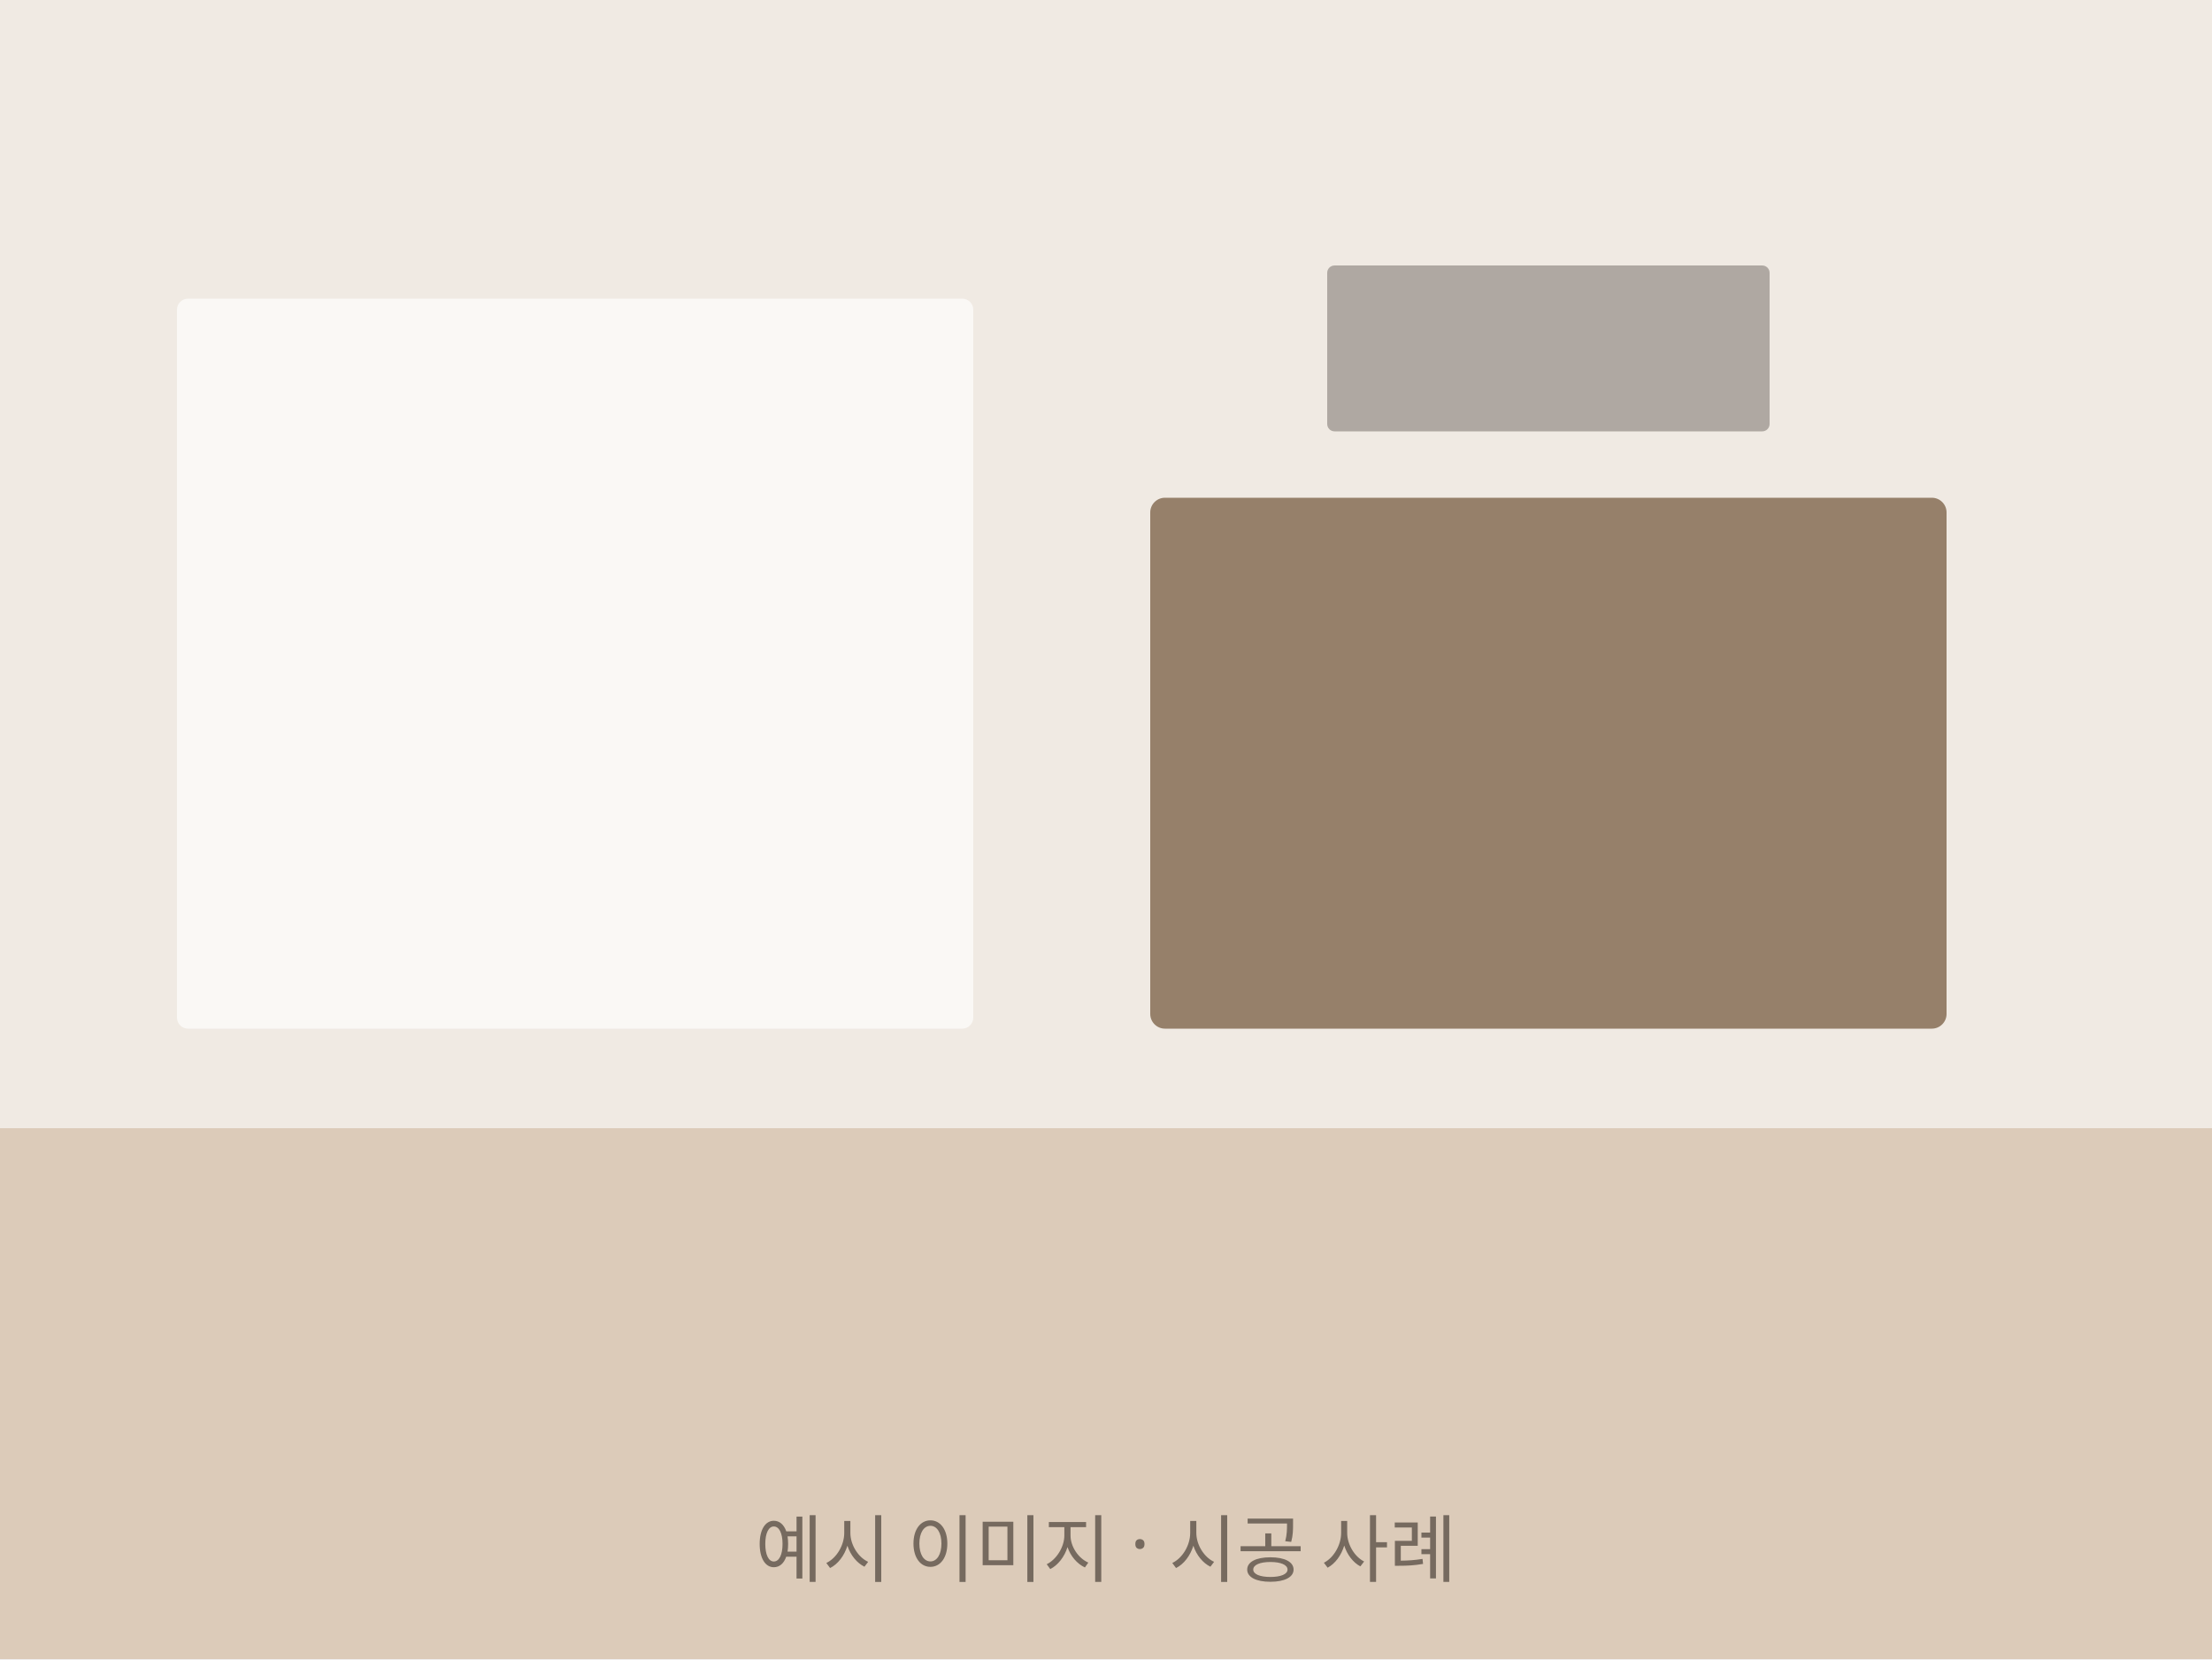
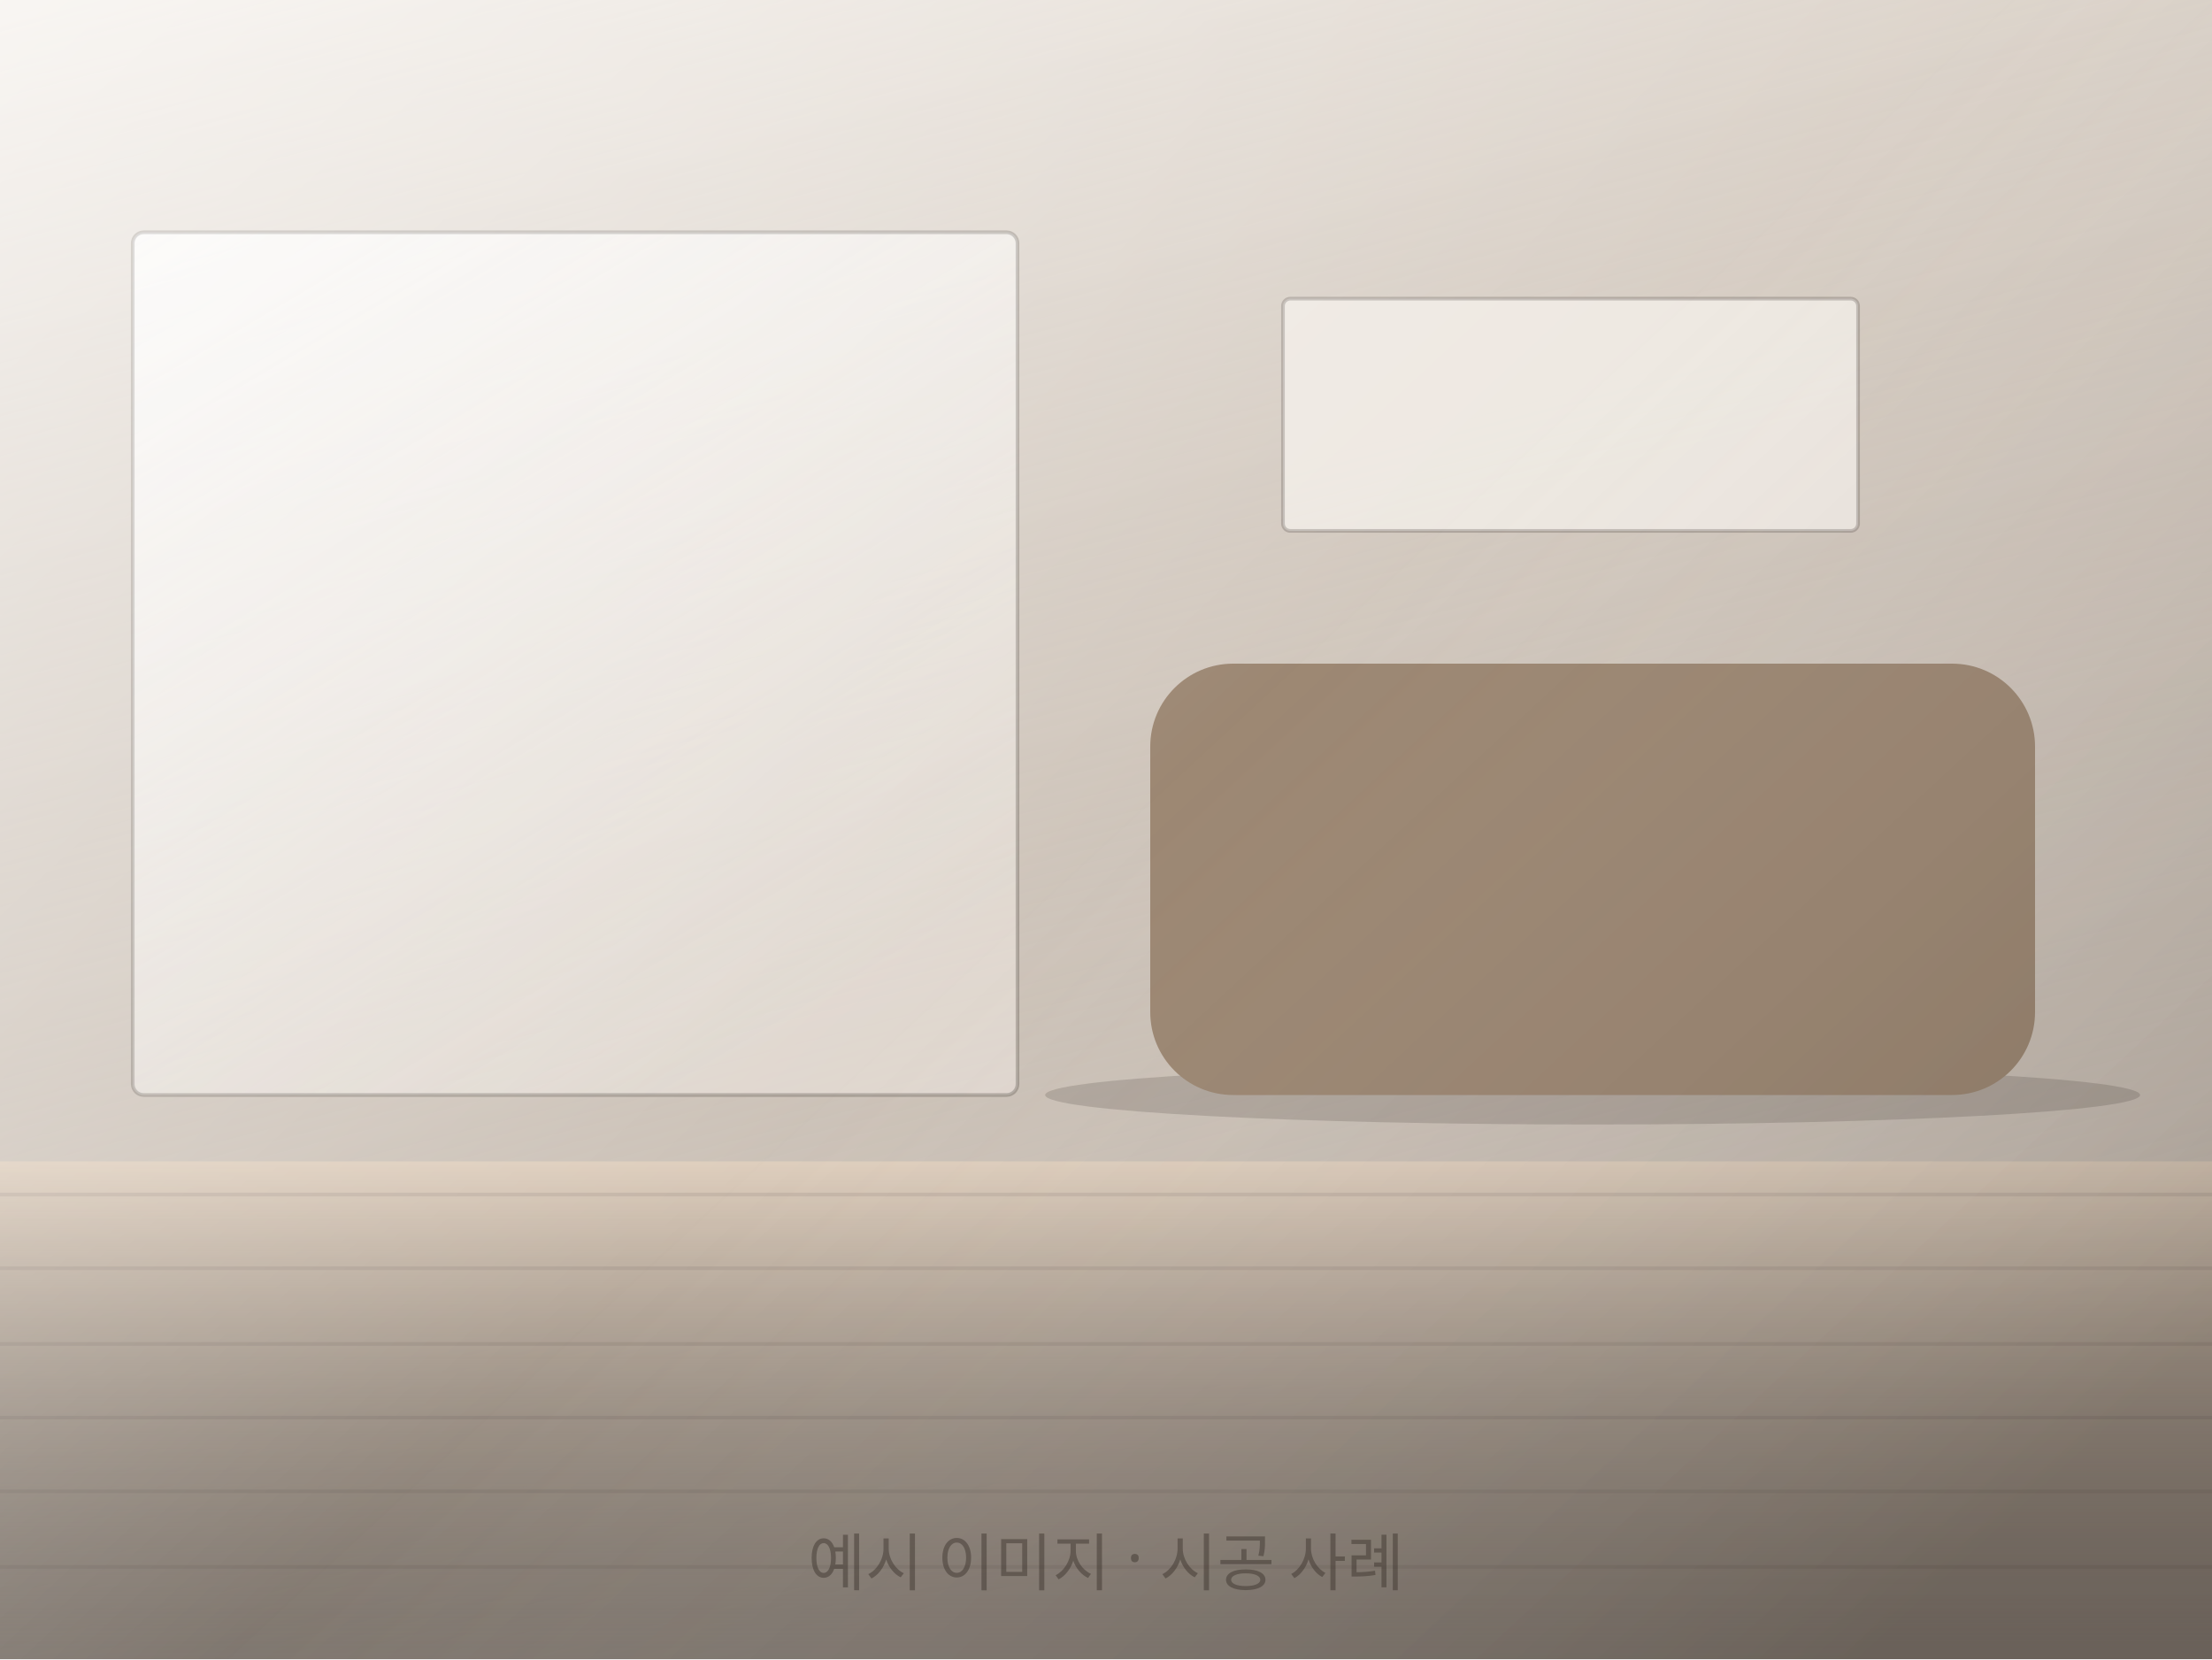
<svg xmlns="http://www.w3.org/2000/svg" viewBox="0 0 1200 900" width="1200" height="900" role="img" aria-label="예시 이미지 · 시공 사례">
-   <rect width="1200" height="900" fill="#F0EAE3" />
-   <rect y="612" width="1200" height="288" fill="#DCCBB9" />
-   <rect x="96" y="162" width="432" height="396" rx="6" fill="#FFFFFF" opacity=".66" />
-   <rect x="624" y="270" width="432" height="288" rx="8" fill="#96806A" />
-   <rect x="720" y="144" width="240" height="90" rx="4" fill="#372F28" opacity=".35" />
-   <text x="600" y="855" text-anchor="middle" font-family="sans-serif" font-size="40" fill="#372F28" opacity=".62">예시 이미지 · 시공 사례</text>
+   <defs>
+     <linearGradient id="wall10" x1="0" y1="0" x2="0.35" y2="1">
+       <stop offset="0" stop-color="#F0EAE3" />
+       <stop offset="1" stop-color="#96806A" stop-opacity=".45" />
+     </linearGradient>
+     <linearGradient id="floor10" x1="0" y1="0" x2="0" y2="1">
+       <stop offset="0" stop-color="#DCCBB9" />
+       <stop offset="1" stop-color="#372F28" stop-opacity=".55" />
+     </linearGradient>
+     <linearGradient id="light10" x1="0" y1="0" x2="1" y2="0.8">
+       <stop offset="0" stop-color="#ffffff" stop-opacity=".55" />
+       <stop offset=".55" stop-color="#ffffff" stop-opacity=".06" />
+       <stop offset="1" stop-color="#372F28" stop-opacity=".22" />
+     </linearGradient>
+     <linearGradient id="glass10" x1="0" y1="0" x2="0.6" y2="1">
+       <stop offset="0" stop-color="#ffffff" stop-opacity=".92" />
+       <stop offset="1" stop-color="#F0EAE3" stop-opacity=".6" />
+     </linearGradient>
+     <radialGradient id="lamp10" cx=".5" cy=".5" r=".5">
+       <stop offset="0" stop-color="#ffe9c4" stop-opacity=".95" />
+       <stop offset="1" stop-color="#ffe9c4" stop-opacity="0" />
+     </radialGradient>
+   </defs>
+   <rect width="1200" height="900" fill="url(#wall10)" />
+   <rect y="630" width="1200" height="270" fill="url(#floor10)" />
+   <rect x="72" y="126" width="480" height="468" rx="6" fill="url(#glass10)" opacity=".85" />
+   <rect x="72" y="126" width="480" height="468" rx="6" fill="none" stroke="#372F28" stroke-opacity=".28" stroke-width="2" />
+   <ellipse cx="864" cy="594" rx="297" ry="16" fill="#372F28" opacity=".20" />
+   <rect x="624" y="360" width="480" height="234" rx="45" fill="#96806A" />
+   <rect x="696" y="162" width="312" height="126" rx="4" fill="#F0EAE3" opacity=".9" />
+   <rect x="696" y="162" width="312" height="126" rx="4" fill="none" stroke="#372F28" stroke-opacity=".25" stroke-width="2" />
+   <line x1="0" y1="648" x2="1200" y2="648" stroke="#372F28" stroke-opacity=".10" stroke-width="2" />
+   <line x1="0" y1="688" x2="1200" y2="688" stroke="#372F28" stroke-opacity=".10" stroke-width="2" />
+   <line x1="0" y1="729" x2="1200" y2="729" stroke="#372F28" stroke-opacity=".10" stroke-width="2" />
+   <line x1="0" y1="769" x2="1200" y2="769" stroke="#372F28" stroke-opacity=".10" stroke-width="2" />
+   <line x1="0" y1="809" x2="1200" y2="809" stroke="#372F28" stroke-opacity=".10" stroke-width="2" />
+   <line x1="0" y1="850" x2="1200" y2="850" stroke="#372F28" stroke-opacity=".10" stroke-width="2" />
+   <rect width="1200" height="900" fill="url(#light10)" />
+   <text x="600" y="860" text-anchor="middle" font-family="sans-serif" font-size="34" fill="#372F28" opacity=".45">예시 이미지 · 시공 사례</text>
</svg>
